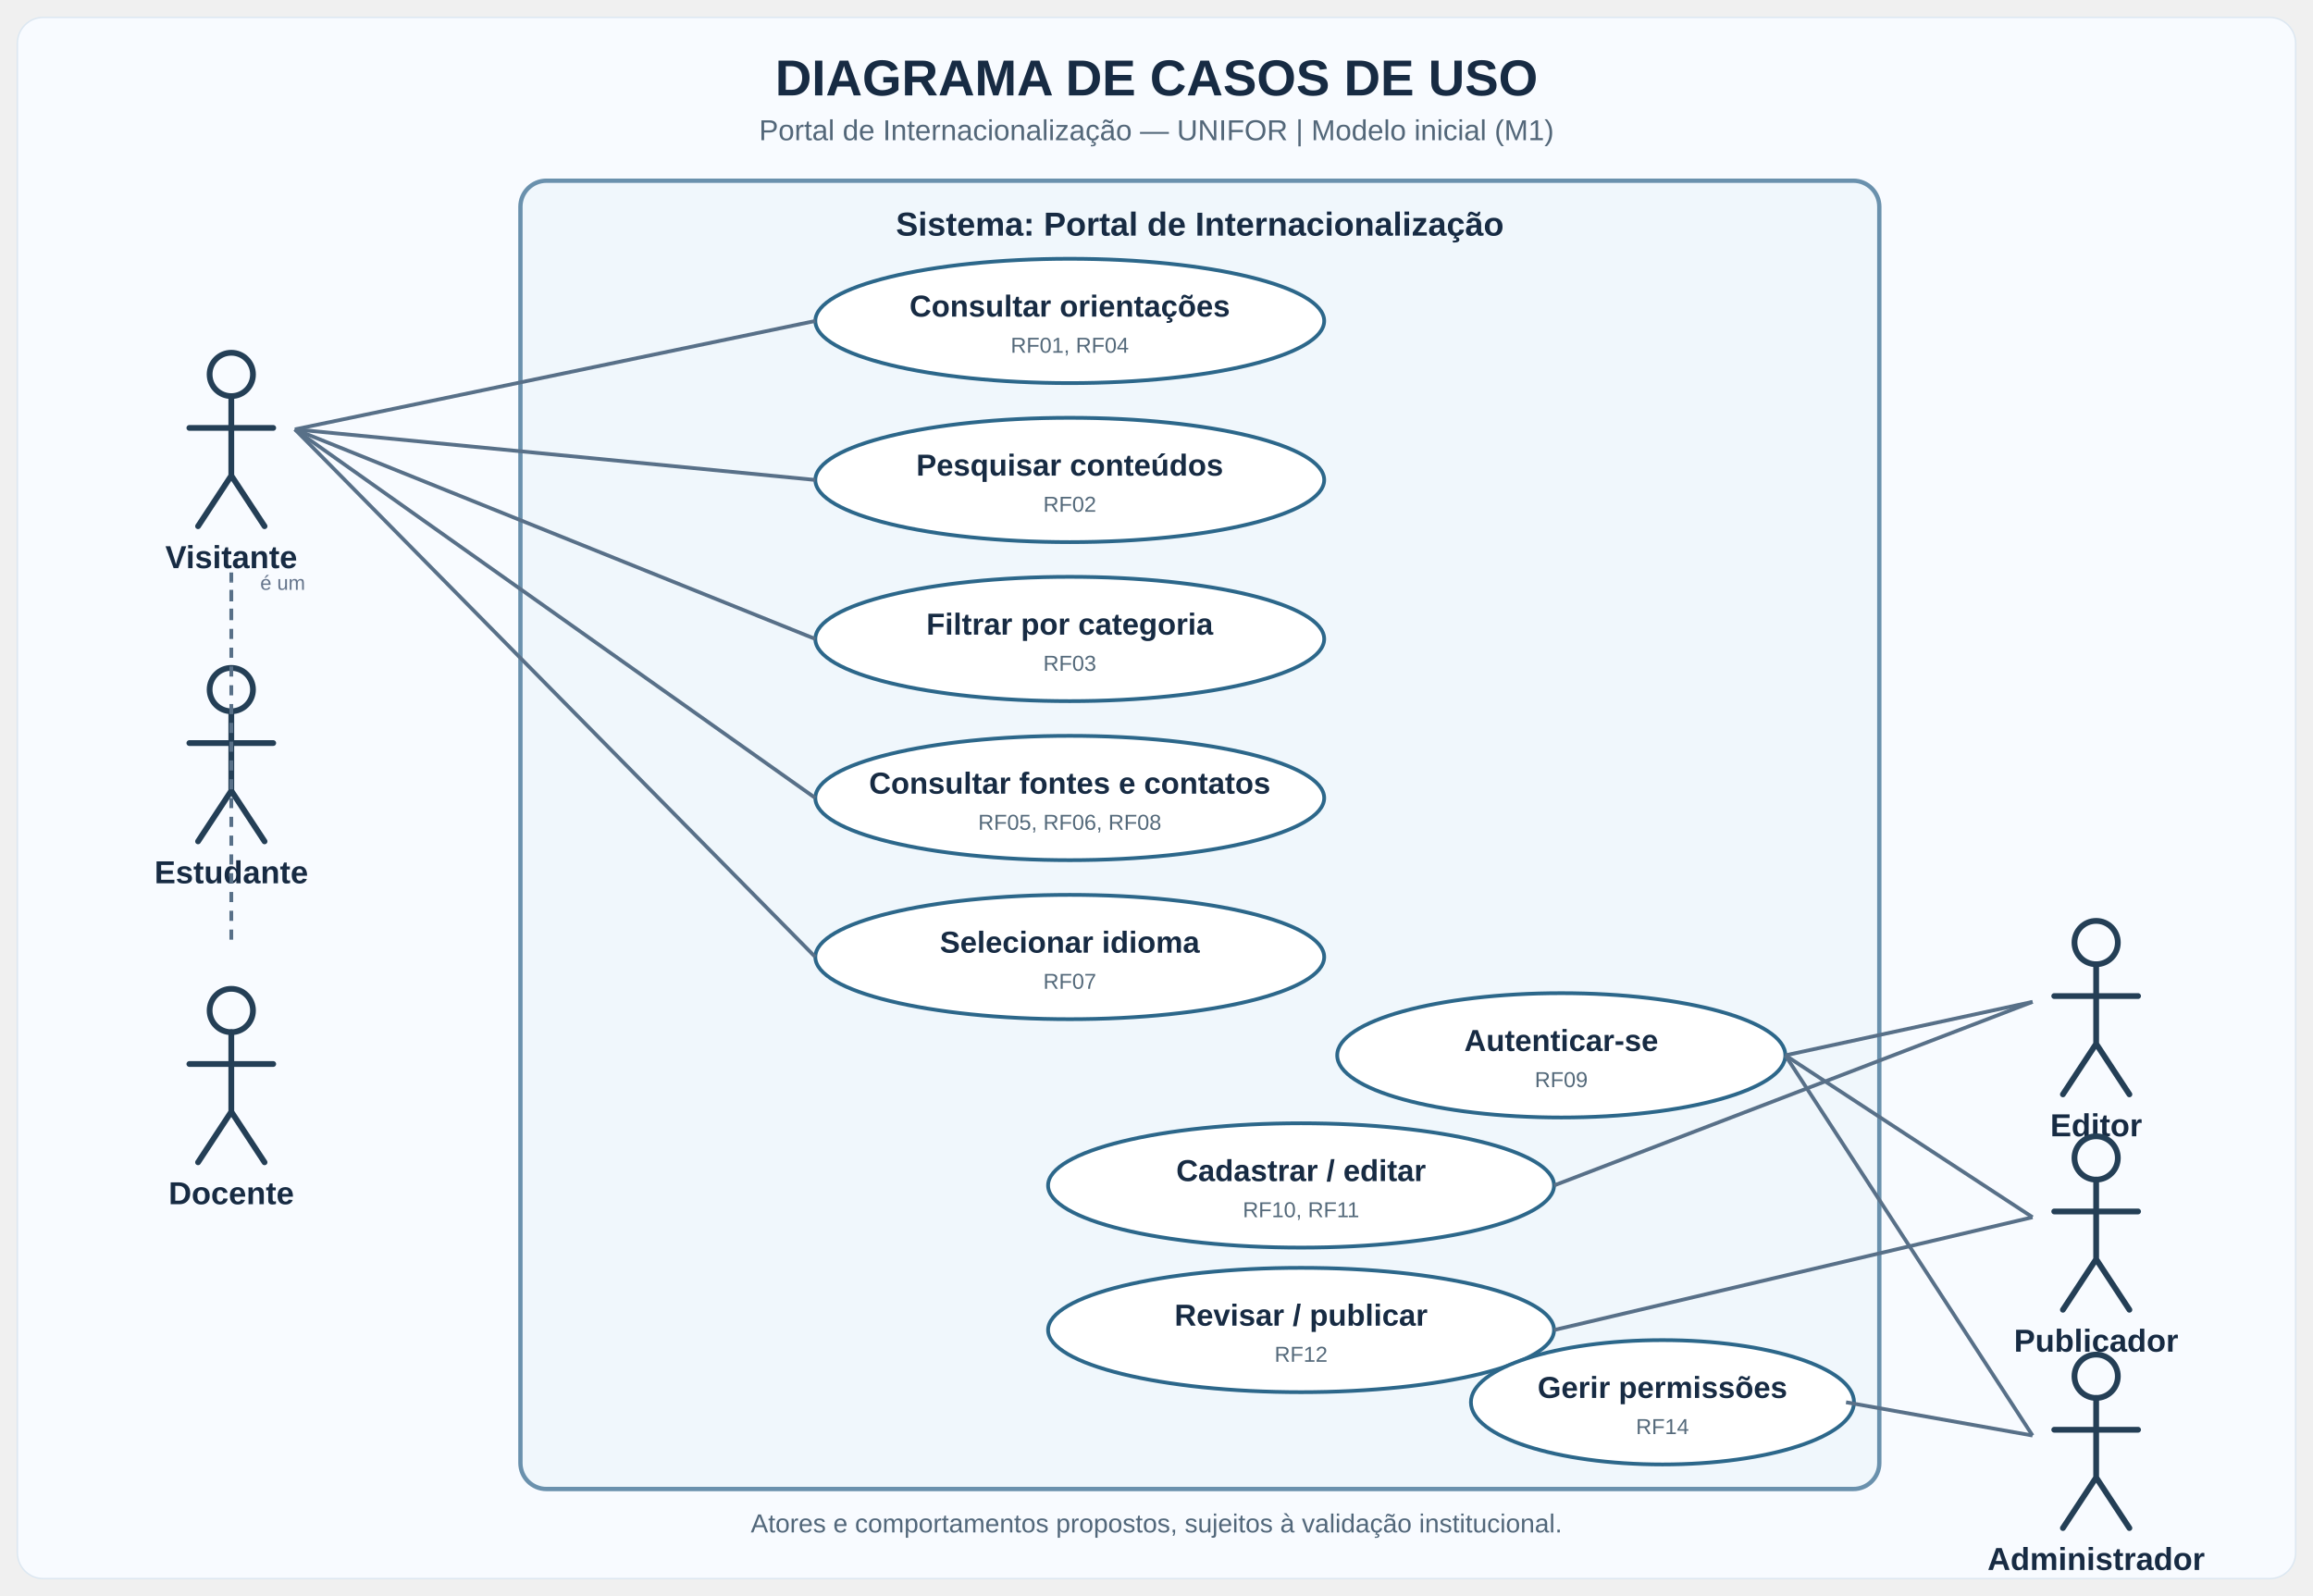
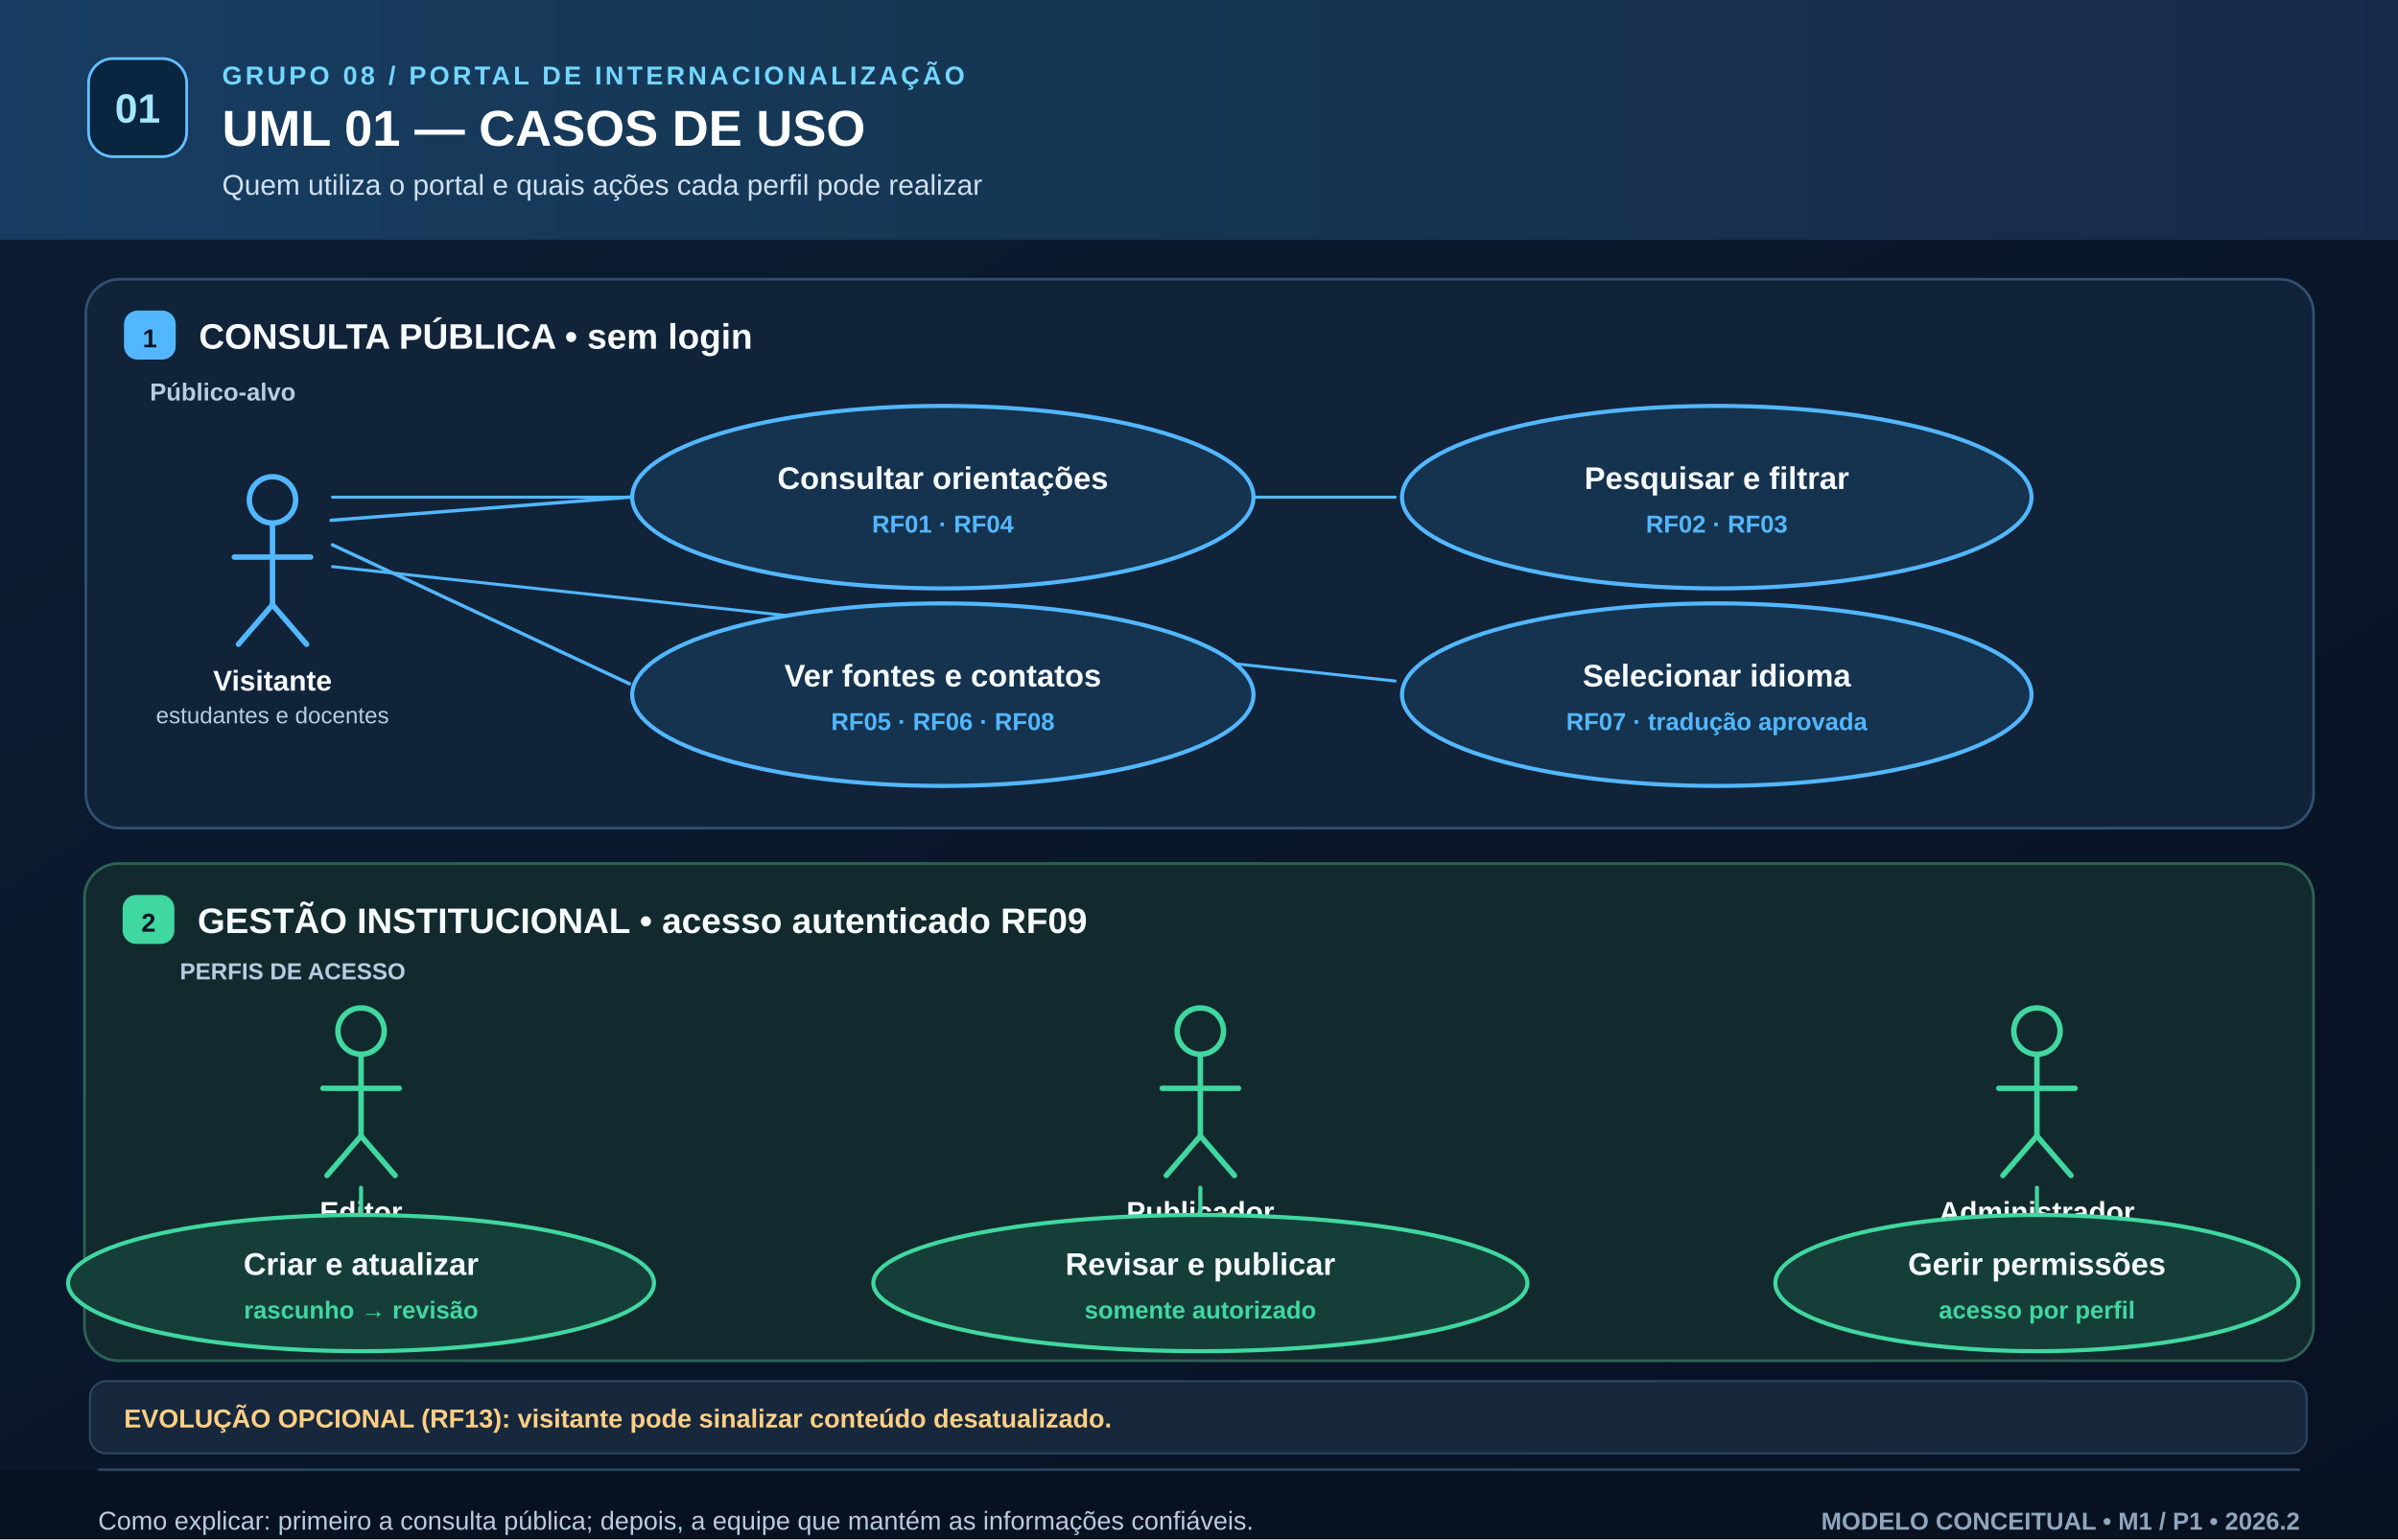
- <svg xmlns="http://www.w3.org/2000/svg" width="1600" height="1104" viewBox="0 0 1600 1104">
-   <rect x="12" y="12" width="1576" height="1080" rx="18" fill="#f8fbff" stroke="#dce7f1" stroke-width="1" />
-   <text x="800" y="66" text-anchor="middle" font-family="Arial,Helvetica,sans-serif" font-weight="700" font-size="35" fill="#172b43">DIAGRAMA DE CASOS DE USO</text>
-   <text x="800" y="97" text-anchor="middle" font-family="Arial,Helvetica,sans-serif" font-weight="400" font-size="20" fill="#536779">Portal de Internacionalização — UNIFOR | Modelo inicial (M1)</text>
-   <rect x="360" y="125" width="940" height="905" rx="18" fill="#f0f7fc" stroke="#6a91ad" stroke-width="3" />
-   <text x="830" y="163" text-anchor="middle" font-family="Arial,Helvetica,sans-serif" font-weight="700" font-size="23" fill="#172b43">Sistema: Portal de Internacionalização</text>
-   <ellipse cx="740" cy="222" rx="176" ry="43" fill="#fff" stroke="#2c678a" stroke-width="2.6" />
-   <text x="740" y="219" text-anchor="middle" font-family="Arial,Helvetica,sans-serif" font-weight="600" font-size="21" fill="#172b43">Consultar orientações</text>
-   <text x="740" y="244" text-anchor="middle" font-family="Arial,Helvetica,sans-serif" font-weight="400" font-size="15" fill="#54697a">RF01, RF04</text>
-   <ellipse cx="740" cy="332" rx="176" ry="43" fill="#fff" stroke="#2c678a" stroke-width="2.6" />
-   <text x="740" y="329" text-anchor="middle" font-family="Arial,Helvetica,sans-serif" font-weight="600" font-size="21" fill="#172b43">Pesquisar conteúdos</text>
-   <text x="740" y="354" text-anchor="middle" font-family="Arial,Helvetica,sans-serif" font-weight="400" font-size="15" fill="#54697a">RF02</text>
-   <ellipse cx="740" cy="442" rx="176" ry="43" fill="#fff" stroke="#2c678a" stroke-width="2.6" />
-   <text x="740" y="439" text-anchor="middle" font-family="Arial,Helvetica,sans-serif" font-weight="600" font-size="21" fill="#172b43">Filtrar por categoria</text>
-   <text x="740" y="464" text-anchor="middle" font-family="Arial,Helvetica,sans-serif" font-weight="400" font-size="15" fill="#54697a">RF03</text>
-   <ellipse cx="740" cy="552" rx="176" ry="43" fill="#fff" stroke="#2c678a" stroke-width="2.6" />
-   <text x="740" y="549" text-anchor="middle" font-family="Arial,Helvetica,sans-serif" font-weight="600" font-size="21" fill="#172b43">Consultar fontes e contatos</text>
-   <text x="740" y="574" text-anchor="middle" font-family="Arial,Helvetica,sans-serif" font-weight="400" font-size="15" fill="#54697a">RF05, RF06, RF08</text>
-   <ellipse cx="740" cy="662" rx="176" ry="43" fill="#fff" stroke="#2c678a" stroke-width="2.6" />
-   <text x="740" y="659" text-anchor="middle" font-family="Arial,Helvetica,sans-serif" font-weight="600" font-size="21" fill="#172b43">Selecionar idioma</text>
-   <text x="740" y="684" text-anchor="middle" font-family="Arial,Helvetica,sans-serif" font-weight="400" font-size="15" fill="#54697a">RF07</text>
-   <ellipse cx="1080" cy="730" rx="155" ry="43" fill="#fff" stroke="#2c678a" stroke-width="2.6" />
-   <text x="1080" y="727" text-anchor="middle" font-family="Arial,Helvetica,sans-serif" font-weight="600" font-size="21" fill="#172b43">Autenticar-se</text>
-   <text x="1080" y="752" text-anchor="middle" font-family="Arial,Helvetica,sans-serif" font-weight="400" font-size="15" fill="#54697a">RF09</text>
-   <ellipse cx="900" cy="820" rx="175" ry="43" fill="#fff" stroke="#2c678a" stroke-width="2.6" />
-   <text x="900" y="817" text-anchor="middle" font-family="Arial,Helvetica,sans-serif" font-weight="600" font-size="21" fill="#172b43">Cadastrar / editar</text>
-   <text x="900" y="842" text-anchor="middle" font-family="Arial,Helvetica,sans-serif" font-weight="400" font-size="15" fill="#54697a">RF10, RF11</text>
-   <ellipse cx="900" cy="920" rx="175" ry="43" fill="#fff" stroke="#2c678a" stroke-width="2.6" />
-   <text x="900" y="917" text-anchor="middle" font-family="Arial,Helvetica,sans-serif" font-weight="600" font-size="21" fill="#172b43">Revisar / publicar</text>
-   <text x="900" y="942" text-anchor="middle" font-family="Arial,Helvetica,sans-serif" font-weight="400" font-size="15" fill="#54697a">RF12</text>
-   <ellipse cx="1150" cy="970" rx="132.5" ry="43" fill="#fff" stroke="#2c678a" stroke-width="2.6" />
-   <text x="1150" y="967" text-anchor="middle" font-family="Arial,Helvetica,sans-serif" font-weight="600" font-size="21" fill="#172b43">Gerir permissões</text>
-   <text x="1150" y="992" text-anchor="middle" font-family="Arial,Helvetica,sans-serif" font-weight="400" font-size="15" fill="#54697a">RF14</text>
-   <circle cx="160" cy="259" r="15" fill="none" stroke="#243f56" stroke-width="4" />
-   <path d="M160 274 V329 M131 296 H189 M160 329 l-23 35 M160 329 l23 35" stroke="#243f56" stroke-width="4" fill="none" stroke-linecap="round" />
-   <text x="160" y="393" text-anchor="middle" font-family="Arial,Helvetica,sans-serif" font-weight="600" font-size="22" fill="#172b43">Visitante</text>
-   <circle cx="160" cy="477" r="15" fill="none" stroke="#243f56" stroke-width="4" />
-   <path d="M160 492 V547 M131 514 H189 M160 547 l-23 35 M160 547 l23 35" stroke="#243f56" stroke-width="4" fill="none" stroke-linecap="round" />
-   <text x="160" y="611" text-anchor="middle" font-family="Arial,Helvetica,sans-serif" font-weight="600" font-size="22" fill="#172b43">Estudante</text>
-   <circle cx="160" cy="699" r="15" fill="none" stroke="#243f56" stroke-width="4" />
-   <path d="M160 714 V769 M131 736 H189 M160 769 l-23 35 M160 769 l23 35" stroke="#243f56" stroke-width="4" fill="none" stroke-linecap="round" />
-   <text x="160" y="833" text-anchor="middle" font-family="Arial,Helvetica,sans-serif" font-weight="600" font-size="22" fill="#172b43">Docente</text>
-   <circle cx="1450" cy="652" r="15" fill="none" stroke="#243f56" stroke-width="4" />
-   <path d="M1450 667 V722 M1421 689 H1479 M1450 722 l-23 35 M1450 722 l23 35" stroke="#243f56" stroke-width="4" fill="none" stroke-linecap="round" />
-   <text x="1450" y="786" text-anchor="middle" font-family="Arial,Helvetica,sans-serif" font-weight="600" font-size="22" fill="#172b43">Editor</text>
-   <circle cx="1450" cy="801" r="15" fill="none" stroke="#243f56" stroke-width="4" />
-   <path d="M1450 816 V871 M1421 838 H1479 M1450 871 l-23 35 M1450 871 l23 35" stroke="#243f56" stroke-width="4" fill="none" stroke-linecap="round" />
-   <text x="1450" y="935" text-anchor="middle" font-family="Arial,Helvetica,sans-serif" font-weight="600" font-size="22" fill="#172b43">Publicador</text>
-   <circle cx="1450" cy="952" r="15" fill="none" stroke="#243f56" stroke-width="4" />
-   <path d="M1450 967 V1022 M1421 989 H1479 M1450 1022 l-23 35 M1450 1022 l23 35" stroke="#243f56" stroke-width="4" fill="none" stroke-linecap="round" />
-   <text x="1450" y="1086" text-anchor="middle" font-family="Arial,Helvetica,sans-serif" font-weight="600" font-size="22" fill="#172b43">Administrador</text>
-   <line x1="204" y1="297" x2="564" y2="222" stroke="#587088" stroke-width="2.6" />
-   <line x1="204" y1="297" x2="564" y2="332" stroke="#587088" stroke-width="2.6" />
-   <line x1="204" y1="297" x2="564" y2="442" stroke="#587088" stroke-width="2.6" />
-   <line x1="204" y1="297" x2="564" y2="552" stroke="#587088" stroke-width="2.6" />
-   <line x1="204" y1="297" x2="564" y2="662" stroke="#587088" stroke-width="2.6" />
-   <line x1="160" y1="428" x2="160" y2="396" stroke="#587088" stroke-width="2.6" stroke-dasharray="7 6" />
-   <text x="180" y="408" text-anchor="start" font-family="Arial,Helvetica,sans-serif" font-weight="400" font-size="14" fill="#64748b">é um</text>
-   <line x1="160" y1="650" x2="160" y2="402" stroke="#587088" stroke-width="2.6" stroke-dasharray="7 6" />
-   <line x1="1406" y1="693" x2="1235" y2="730" stroke="#587088" stroke-width="2.6" />
-   <line x1="1406" y1="693" x2="1075" y2="820" stroke="#587088" stroke-width="2.6" />
-   <line x1="1406" y1="842" x2="1235" y2="730" stroke="#587088" stroke-width="2.6" />
-   <line x1="1406" y1="842" x2="1075" y2="920" stroke="#587088" stroke-width="2.6" />
-   <line x1="1406" y1="993" x2="1235" y2="730" stroke="#587088" stroke-width="2.6" />
-   <line x1="1406" y1="993" x2="1277" y2="970" stroke="#587088" stroke-width="2.6" />
-   <text x="800" y="1060" text-anchor="middle" font-family="Arial,Helvetica,sans-serif" font-weight="400" font-size="18" fill="#52677a">Atores e comportamentos propostos, sujeitos à validação institucional.</text>
+ <svg xmlns="http://www.w3.org/2000/svg" width="1760" height="1130" viewBox="0 0 1760 1130" role="img" aria-label="UML 01 — CASOS DE USO: Quem utiliza o portal e quais ações cada perfil pode realizar">
+   <defs>
+     <linearGradient id="bg" x1="0" x2="1" y1="0" y2="1">
+       <stop offset="0" stop-color="#0B1D34" />
+       <stop offset="1" stop-color="#081122" />
+     </linearGradient>
+     <linearGradient id="banner" x1="0" x2="1">
+       <stop offset="0" stop-color="#173D62" />
+       <stop offset=".58" stop-color="#16344D" />
+       <stop offset="1" stop-color="#19294B" />
+     </linearGradient>
+     <linearGradient id="cardB" x1="0" x2="0" y1="0" y2="1">
+       <stop offset="0" stop-color="#173857" />
+       <stop offset="1" stop-color="#112942" />
+     </linearGradient>
+     <linearGradient id="cardG" x1="0" x2="0" y1="0" y2="1">
+       <stop offset="0" stop-color="#194A42" />
+       <stop offset="1" stop-color="#10392F" />
+     </linearGradient>
+     <marker id="arrowBlue" viewBox="0 0 10 10" refX="9" refY="5" markerWidth="8" markerHeight="8" orient="auto-start-reverse">
+       <path d="M0 0 L10 5 L0 10 Z" fill="#53B7FF" />
+     </marker>
+     <marker id="arrowGreen" viewBox="0 0 10 10" refX="9" refY="5" markerWidth="8" markerHeight="8" orient="auto-start-reverse">
+       <path d="M0 0 L10 5 L0 10 Z" fill="#40D7A0" />
+     </marker>
+     <marker id="arrowPurple" viewBox="0 0 10 10" refX="9" refY="5" markerWidth="8" markerHeight="8" orient="auto-start-reverse">
+       <path d="M0 0 L10 5 L0 10 Z" fill="#A6A0FF" />
+     </marker>
+   </defs>
+   <rect width="1760" height="1130" fill="url(#bg)" />
+   <rect x="0" y="0" width="1760" height="176" fill="url(#banner)" />
+   <rect x="65" y="43" width="72" height="72" rx="18" fill="#0A253F" stroke="#65BFFF" stroke-width="2" />
+   <text x="101" y="90" font-family="Arial,sans-serif" font-size="30" text-anchor="middle" font-weight="700" fill="#A5E6FF">01</text>
+   <text x="163" y="62" font-family="Arial,sans-serif" font-size="19" font-weight="700" letter-spacing="2.3" fill="#73D7FF">GRUPO 08  /  PORTAL DE INTERNACIONALIZAÇÃO</text>
+   <text x="163" y="107" font-family="Arial,sans-serif" font-size="37" font-weight="700" fill="#FFFFFF">UML 01 — CASOS DE USO</text>
+   <text x="163" y="143" font-family="Arial,sans-serif" font-size="21" fill="#D1E1F3">Quem utiliza o portal e quais ações cada perfil pode realizar</text>
+   <rect x="63" y="205" width="1635" height="403" rx="25" fill="#102339" stroke="#31506E" stroke-width="2" opacity="1" />
+   <rect x="91" y="228" width="38" height="36" rx="10" fill="#53B7FF" stroke="#53B7FF" stroke-width="0" opacity="1" />
+   <text x="110" y="255" font-family="Arial,Helvetica,sans-serif" font-size="19" fill="#091426" font-weight="700" text-anchor="middle">1</text>
+   <text x="146" y="256" font-family="Arial,Helvetica,sans-serif" font-size="26" fill="#F7FBFF" font-weight="700" text-anchor="start">CONSULTA PÚBLICA  •  sem login</text>
+   <text x="110" y="294" font-family="Arial,Helvetica,sans-serif" font-size="18" fill="#B9CBE0" font-weight="700" text-anchor="start">Público-alvo</text>
+   <circle cx="200" cy="367" r="17" fill="none" stroke="#53B7FF" stroke-width="4" />
+   <line x1="200" y1="385" x2="200" y2="445" stroke="#53B7FF" stroke-width="4" stroke-linecap="round" />
+   <line x1="172" y1="409" x2="228" y2="409" stroke="#53B7FF" stroke-width="4" stroke-linecap="round" />
+   <line x1="200" y1="444" x2="175" y2="473" stroke="#53B7FF" stroke-width="4" stroke-linecap="round" />
+   <line x1="200" y1="444" x2="225" y2="473" stroke="#53B7FF" stroke-width="4" stroke-linecap="round" />
+   <text x="200" y="507" font-family="Arial,Helvetica,sans-serif" font-size="21" fill="#F7FBFF" font-weight="700" text-anchor="middle">Visitante</text>
+   <text x="200" y="531" font-family="Arial,Helvetica,sans-serif" font-size="17" fill="#B9CBE0" font-weight="400" text-anchor="middle">estudantes e docentes</text>
+   <line x1="243" y1="382" x2="462" y2="365" stroke="#53B7FF" stroke-width="2.5" stroke-linecap="round" />
+   <line x1="244" y1="400" x2="462" y2="502" stroke="#53B7FF" stroke-width="2.5" stroke-linecap="round" />
+   <line x1="244" y1="365" x2="1024" y2="365" stroke="#53B7FF" stroke-width="2.2" stroke-linecap="round" />
+   <line x1="244" y1="416" x2="1024" y2="500" stroke="#53B7FF" stroke-width="2.2" stroke-linecap="round" />
+   <ellipse cx="692" cy="365" rx="228" ry="67" fill="#15334E" stroke="#53B7FF" stroke-width="3" />
+   <text x="692" y="359" font-family="Arial,Helvetica,sans-serif" font-size="23" fill="#F7FBFF" font-weight="700" text-anchor="middle">Consultar orientações</text>
+   <text x="692" y="391" font-family="Arial,Helvetica,sans-serif" font-size="18" fill="#53B7FF" font-weight="700" text-anchor="middle">RF01 · RF04</text>
+   <ellipse cx="1260" cy="365" rx="231" ry="67" fill="#15334E" stroke="#53B7FF" stroke-width="3" />
+   <text x="1260" y="359" font-family="Arial,Helvetica,sans-serif" font-size="23" fill="#F7FBFF" font-weight="700" text-anchor="middle">Pesquisar e filtrar</text>
+   <text x="1260" y="391" font-family="Arial,Helvetica,sans-serif" font-size="18" fill="#53B7FF" font-weight="700" text-anchor="middle">RF02 · RF03</text>
+   <ellipse cx="692" cy="510" rx="228" ry="67" fill="#15334E" stroke="#53B7FF" stroke-width="3" />
+   <text x="692" y="504" font-family="Arial,Helvetica,sans-serif" font-size="23" fill="#F7FBFF" font-weight="700" text-anchor="middle">Ver fontes e contatos</text>
+   <text x="692" y="536" font-family="Arial,Helvetica,sans-serif" font-size="18" fill="#53B7FF" font-weight="700" text-anchor="middle">RF05 · RF06 · RF08</text>
+   <ellipse cx="1260" cy="510" rx="231" ry="67" fill="#15334E" stroke="#53B7FF" stroke-width="3" />
+   <text x="1260" y="504" font-family="Arial,Helvetica,sans-serif" font-size="23" fill="#F7FBFF" font-weight="700" text-anchor="middle">Selecionar idioma</text>
+   <text x="1260" y="536" font-family="Arial,Helvetica,sans-serif" font-size="18" fill="#53B7FF" font-weight="700" text-anchor="middle">RF07 · tradução aprovada</text>
+   <rect x="62" y="634" width="1636" height="365" rx="25" fill="#122A2D" stroke="#2E6255" stroke-width="2" opacity="1" />
+   <rect x="90" y="657" width="38" height="36" rx="10" fill="#40D7A0" stroke="#40D7A0" stroke-width="0" opacity="1" />
+   <text x="109" y="684" font-family="Arial,Helvetica,sans-serif" font-size="19" fill="#091426" font-weight="700" text-anchor="middle">2</text>
+   <text x="145" y="685" font-family="Arial,Helvetica,sans-serif" font-size="26" fill="#F7FBFF" font-weight="700" text-anchor="start">GESTÃO INSTITUCIONAL  •  acesso autenticado RF09</text>
+   <text x="132" y="719" font-family="Arial,Helvetica,sans-serif" font-size="17" fill="#B9CBE0" font-weight="700" text-anchor="start">PERFIS DE ACESSO</text>
+   <circle cx="265" cy="757" r="17" fill="none" stroke="#40D7A0" stroke-width="4" />
+   <line x1="265" y1="775" x2="265" y2="835" stroke="#40D7A0" stroke-width="4" stroke-linecap="round" />
+   <line x1="237" y1="799" x2="293" y2="799" stroke="#40D7A0" stroke-width="4" stroke-linecap="round" />
+   <line x1="265" y1="834" x2="240" y2="863" stroke="#40D7A0" stroke-width="4" stroke-linecap="round" />
+   <line x1="265" y1="834" x2="290" y2="863" stroke="#40D7A0" stroke-width="4" stroke-linecap="round" />
+   <text x="265" y="897" font-family="Arial,Helvetica,sans-serif" font-size="21" fill="#F7FBFF" font-weight="700" text-anchor="middle">Editor</text>
+   <text x="265" y="921" font-family="Arial,Helvetica,sans-serif" font-size="17" fill="#B9CBE0" font-weight="400" text-anchor="middle">RF10 · RF11</text>
+   <circle cx="881" cy="757" r="17" fill="none" stroke="#40D7A0" stroke-width="4" />
+   <line x1="881" y1="775" x2="881" y2="835" stroke="#40D7A0" stroke-width="4" stroke-linecap="round" />
+   <line x1="853" y1="799" x2="909" y2="799" stroke="#40D7A0" stroke-width="4" stroke-linecap="round" />
+   <line x1="881" y1="834" x2="856" y2="863" stroke="#40D7A0" stroke-width="4" stroke-linecap="round" />
+   <line x1="881" y1="834" x2="906" y2="863" stroke="#40D7A0" stroke-width="4" stroke-linecap="round" />
+   <text x="881" y="897" font-family="Arial,Helvetica,sans-serif" font-size="21" fill="#F7FBFF" font-weight="700" text-anchor="middle">Publicador</text>
+   <text x="881" y="921" font-family="Arial,Helvetica,sans-serif" font-size="17" fill="#B9CBE0" font-weight="400" text-anchor="middle">RF12</text>
+   <circle cx="1495" cy="757" r="17" fill="none" stroke="#40D7A0" stroke-width="4" />
+   <line x1="1495" y1="775" x2="1495" y2="835" stroke="#40D7A0" stroke-width="4" stroke-linecap="round" />
+   <line x1="1467" y1="799" x2="1523" y2="799" stroke="#40D7A0" stroke-width="4" stroke-linecap="round" />
+   <line x1="1495" y1="834" x2="1470" y2="863" stroke="#40D7A0" stroke-width="4" stroke-linecap="round" />
+   <line x1="1495" y1="834" x2="1520" y2="863" stroke="#40D7A0" stroke-width="4" stroke-linecap="round" />
+   <text x="1495" y="897" font-family="Arial,Helvetica,sans-serif" font-size="21" fill="#F7FBFF" font-weight="700" text-anchor="middle">Administrador</text>
+   <text x="1495" y="921" font-family="Arial,Helvetica,sans-serif" font-size="17" fill="#B9CBE0" font-weight="400" text-anchor="middle">RF14</text>
+   <path d="M265 872 L265 900" fill="none" stroke="#40D7A0" stroke-width="3" stroke-linecap="round" stroke-linejoin="round" opacity="1" />
+   <path d="M881 872 L881 900" fill="none" stroke="#40D7A0" stroke-width="3" stroke-linecap="round" stroke-linejoin="round" opacity="1" />
+   <path d="M1495 872 L1495 900" fill="none" stroke="#40D7A0" stroke-width="3" stroke-linecap="round" stroke-linejoin="round" opacity="1" />
+   <ellipse cx="265" cy="942" rx="215" ry="50" fill="#153E39" stroke="#40D7A0" stroke-width="3" />
+   <text x="265" y="936" font-family="Arial,Helvetica,sans-serif" font-size="23" fill="#F7FBFF" font-weight="700" text-anchor="middle">Criar e atualizar</text>
+   <text x="265" y="968" font-family="Arial,Helvetica,sans-serif" font-size="18" fill="#40D7A0" font-weight="700" text-anchor="middle">rascunho → revisão</text>
+   <ellipse cx="881" cy="942" rx="240" ry="50" fill="#153E39" stroke="#40D7A0" stroke-width="3" />
+   <text x="881" y="936" font-family="Arial,Helvetica,sans-serif" font-size="23" fill="#F7FBFF" font-weight="700" text-anchor="middle">Revisar e publicar</text>
+   <text x="881" y="968" font-family="Arial,Helvetica,sans-serif" font-size="18" fill="#40D7A0" font-weight="700" text-anchor="middle">somente autorizado</text>
+   <ellipse cx="1495" cy="942" rx="192" ry="50" fill="#153E39" stroke="#40D7A0" stroke-width="3" />
+   <text x="1495" y="936" font-family="Arial,Helvetica,sans-serif" font-size="23" fill="#F7FBFF" font-weight="700" text-anchor="middle">Gerir permissões</text>
+   <text x="1495" y="968" font-family="Arial,Helvetica,sans-serif" font-size="18" fill="#40D7A0" font-weight="700" text-anchor="middle">acesso por perfil</text>
+   <rect x="66" y="1014" width="1627" height="53" rx="12" fill="#17283D" stroke="#2C4560" stroke-width="1.5" opacity="1" />
+   <text x="91" y="1048" font-family="Arial,Helvetica,sans-serif" font-size="19" fill="#FFCF83" font-weight="700" text-anchor="start">EVOLUÇÃO OPCIONAL (RF13): visitante pode sinalizar conteúdo desatualizado.</text>
+   <rect x="0" y="1079" width="1760" height="51" fill="#08111F" />
+   <path d="M72 1079 H1688" stroke="#2B455F" stroke-width="2" />
+   <text x="72" y="1123" font-family="Arial,Helvetica,sans-serif" font-size="19" fill="#B9CBE0" font-weight="400" text-anchor="start">Como explicar: primeiro a consulta pública; depois, a equipe que mantém as informações confiáveis.</text>
+   <text x="1688" y="1123" font-family="Arial,Helvetica,sans-serif" font-size="18" fill="#8FA6BD" font-weight="700" text-anchor="end">MODELO CONCEITUAL • M1 / P1 • 2026.2</text>
</svg>
